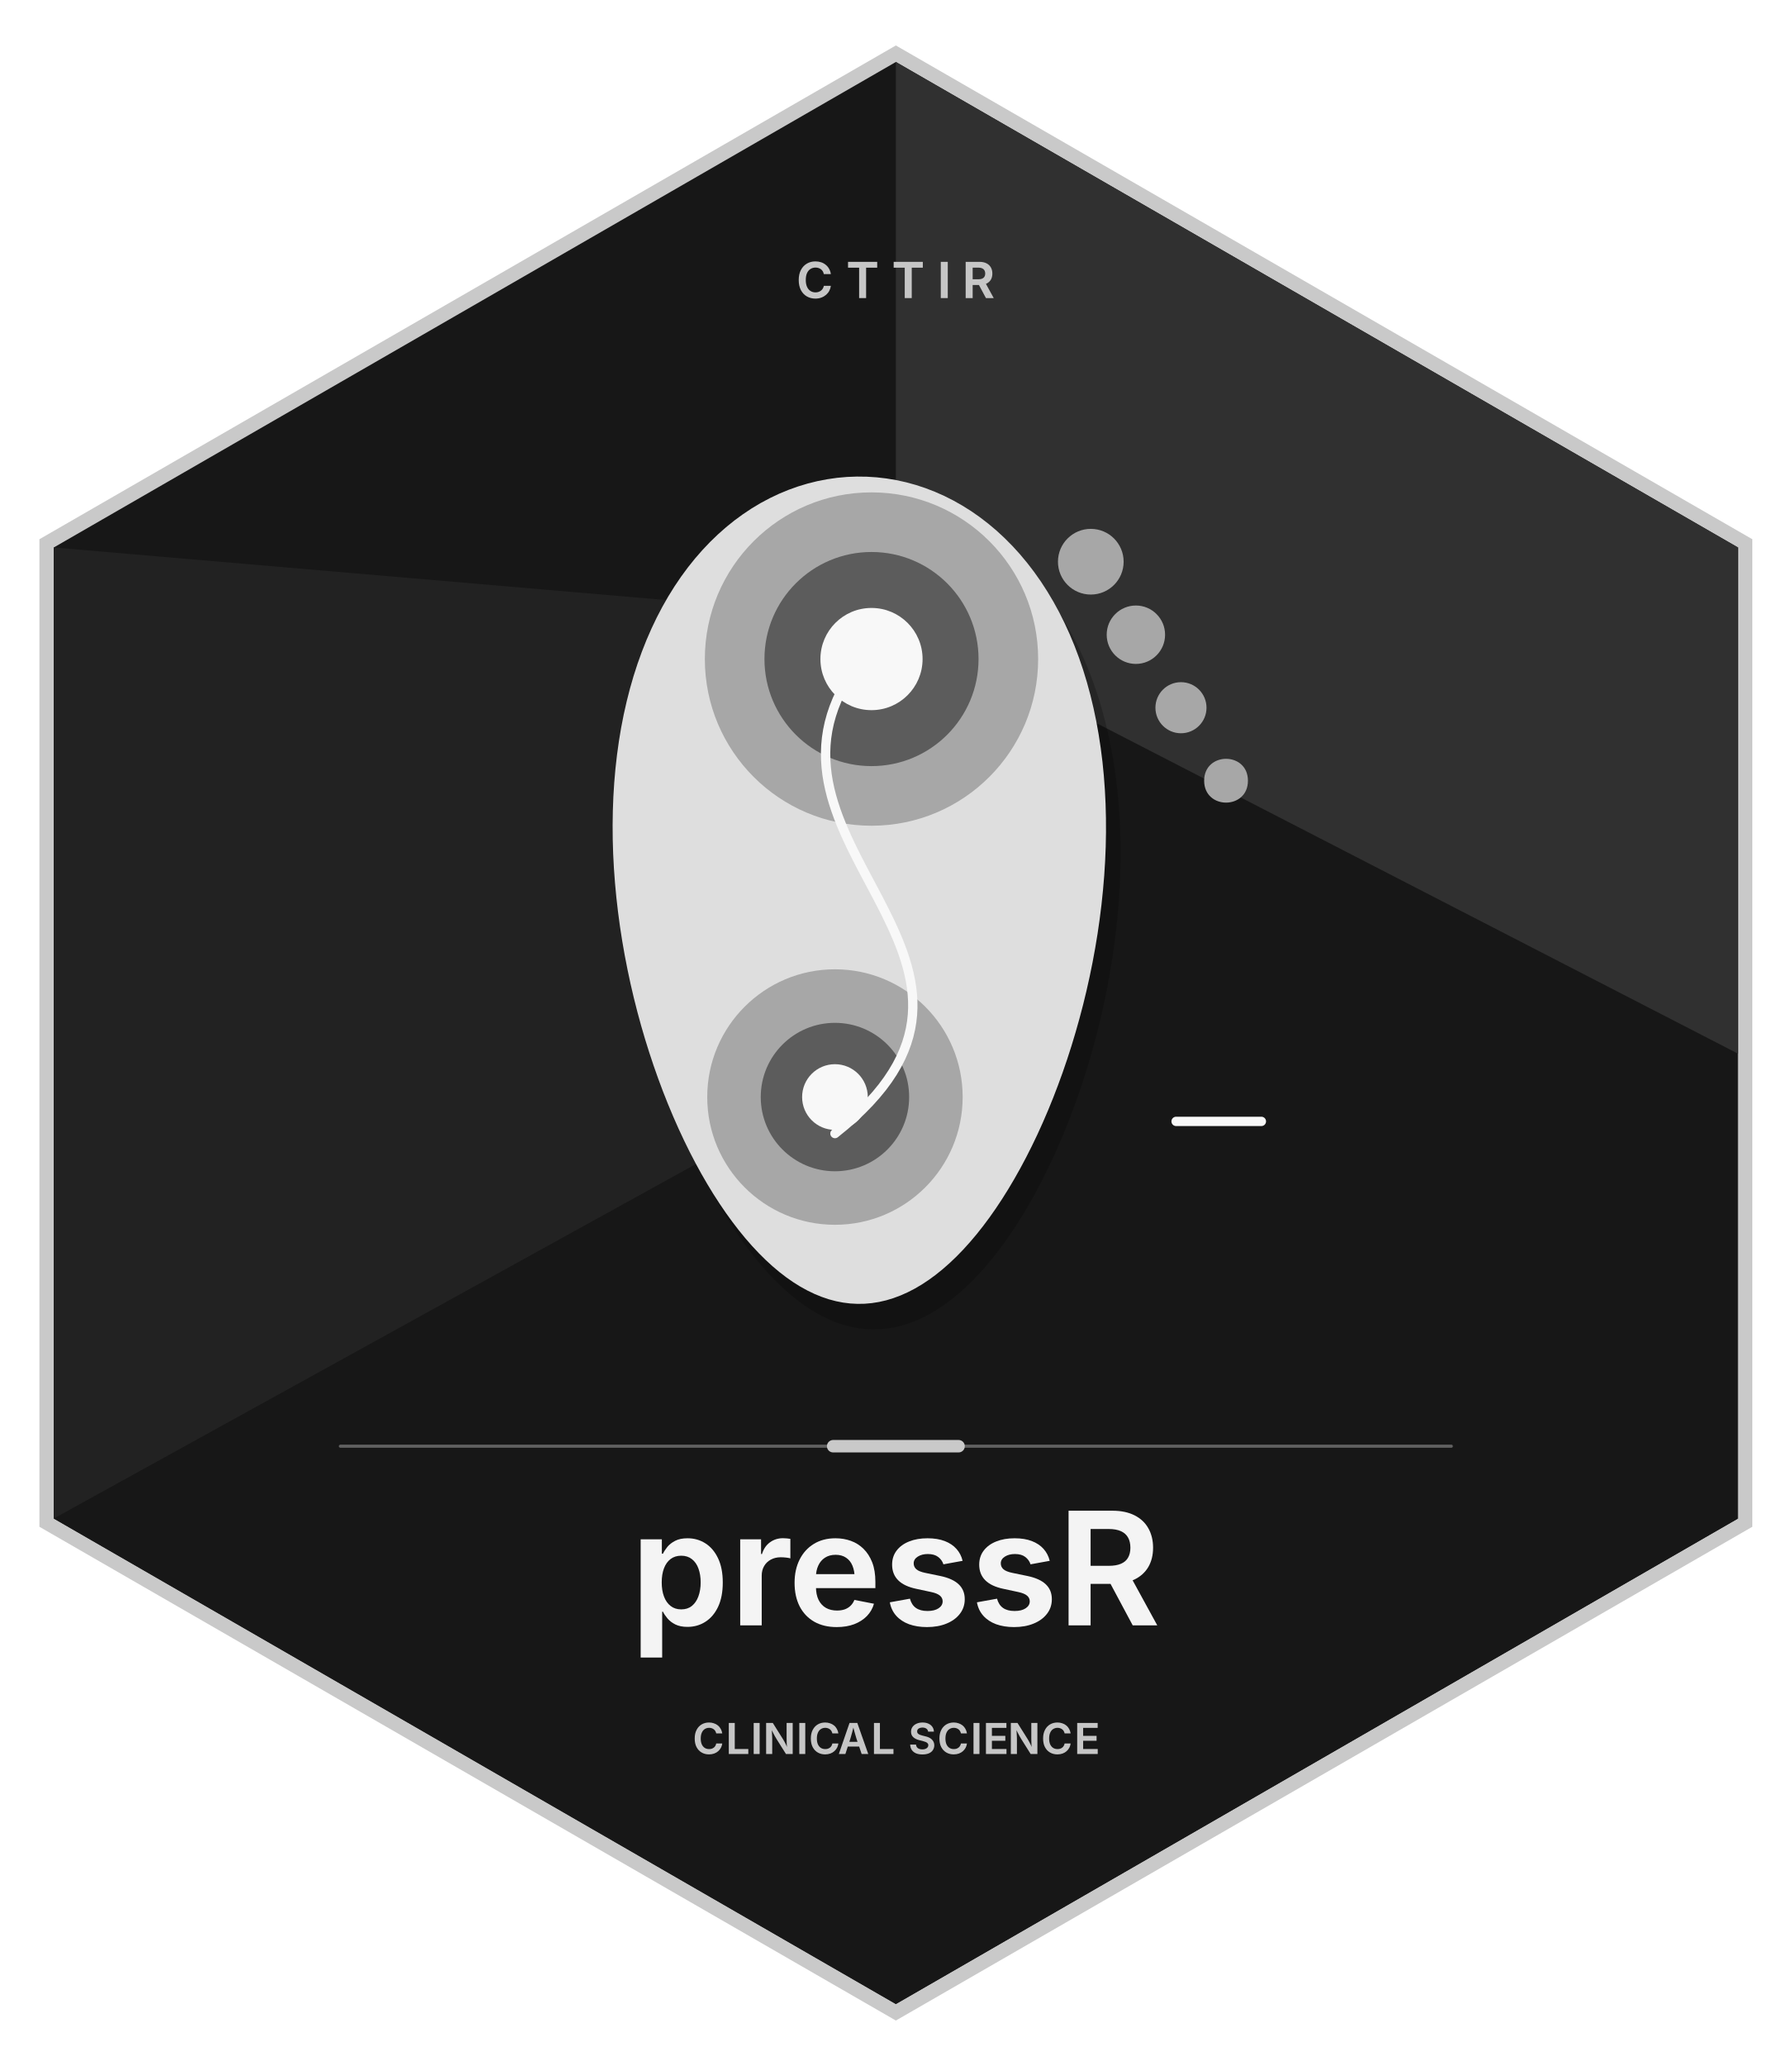
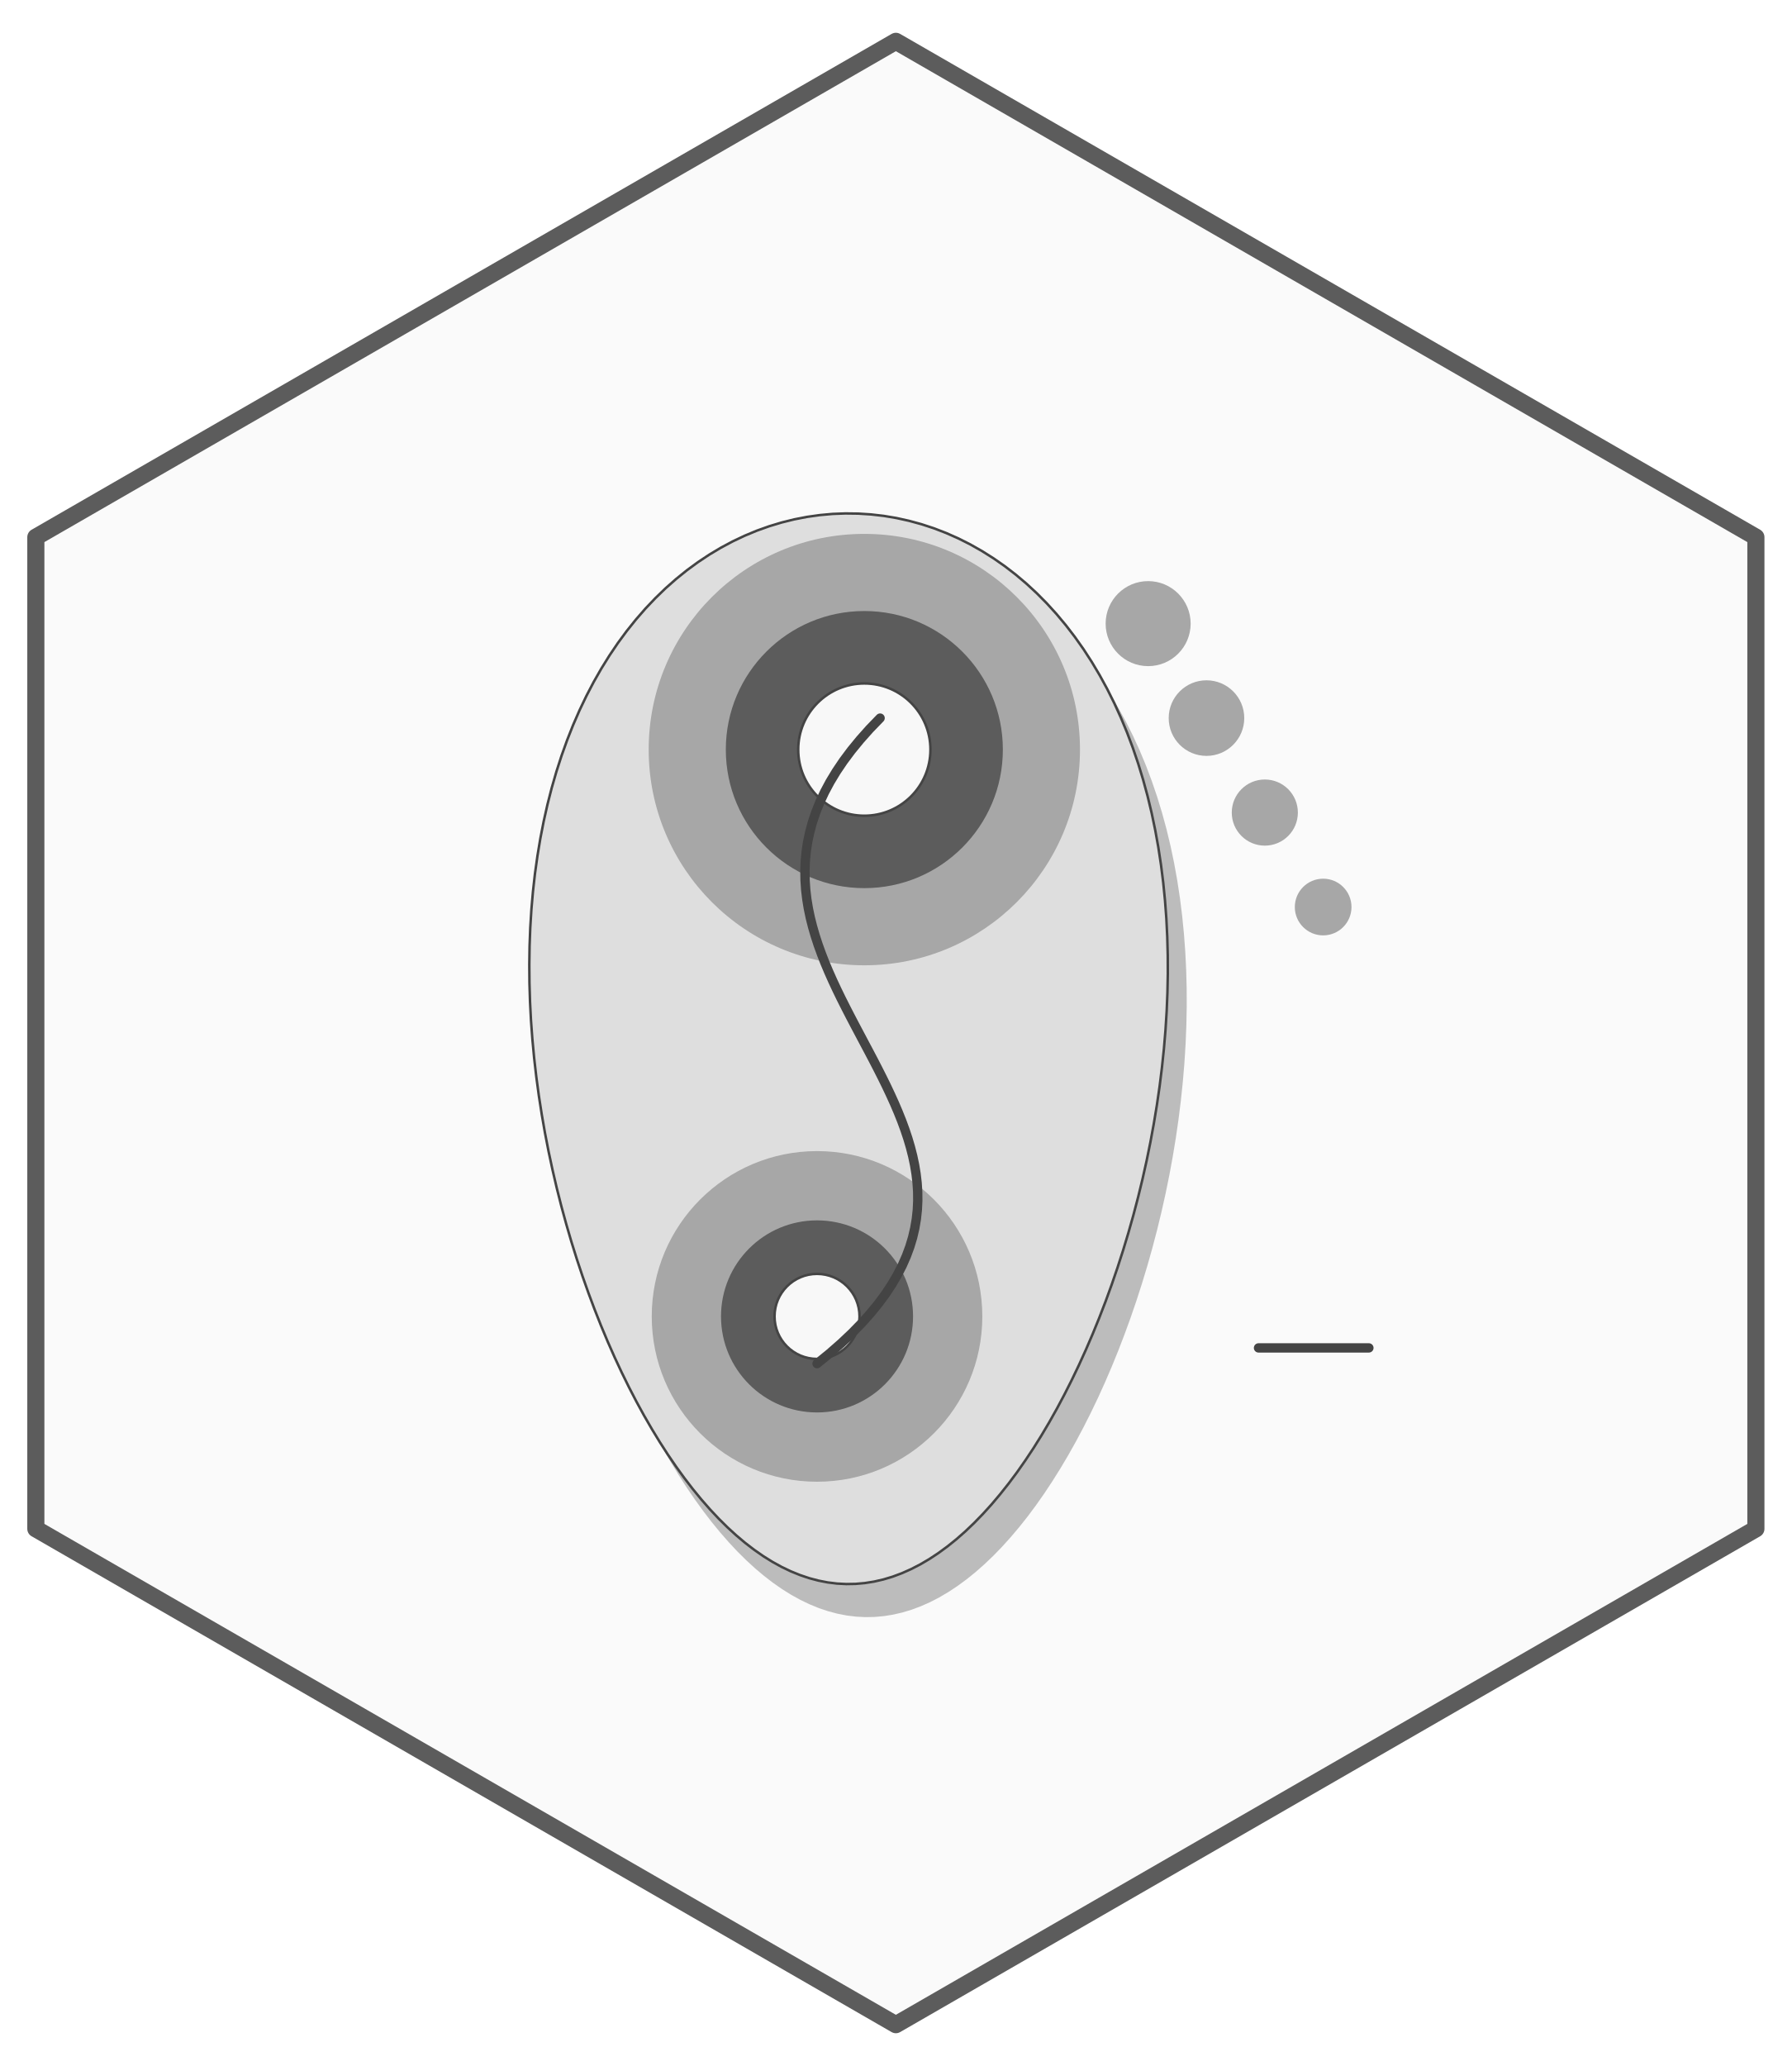
- <svg xmlns="http://www.w3.org/2000/svg" xmlns:xlink="http://www.w3.org/1999/xlink" width="432" height="498" viewBox="0 0 432 498">
-   <defs>
-     <g>
-       <g id="glyph-0-0">
-         <path d="M 4.594 0.125 C 3.832 0.125 3.145 -0.051 2.531 -0.406 C 1.926 -0.758 1.445 -1.27 1.094 -1.938 C 0.75 -2.613 0.578 -3.422 0.578 -4.359 C 0.578 -5.305 0.754 -6.113 1.109 -6.781 C 1.461 -7.445 1.941 -7.957 2.547 -8.312 C 3.148 -8.664 3.832 -8.844 4.594 -8.844 C 5.082 -8.844 5.535 -8.773 5.953 -8.641 C 6.379 -8.504 6.754 -8.301 7.078 -8.031 C 7.41 -7.77 7.68 -7.453 7.891 -7.078 C 8.109 -6.703 8.254 -6.27 8.328 -5.781 L 6.625 -5.781 C 6.582 -6.031 6.504 -6.25 6.391 -6.438 C 6.273 -6.633 6.129 -6.801 5.953 -6.938 C 5.773 -7.07 5.57 -7.176 5.344 -7.25 C 5.125 -7.32 4.891 -7.359 4.641 -7.359 C 4.172 -7.359 3.754 -7.238 3.391 -7 C 3.035 -6.77 2.758 -6.43 2.562 -5.984 C 2.375 -5.547 2.281 -5.004 2.281 -4.359 C 2.281 -3.711 2.379 -3.164 2.578 -2.719 C 2.773 -2.281 3.051 -1.945 3.406 -1.719 C 3.758 -1.488 4.164 -1.375 4.625 -1.375 C 4.883 -1.375 5.125 -1.41 5.344 -1.484 C 5.562 -1.555 5.758 -1.66 5.938 -1.797 C 6.113 -1.93 6.258 -2.094 6.375 -2.281 C 6.5 -2.477 6.586 -2.703 6.641 -2.953 L 8.328 -2.953 C 8.273 -2.535 8.148 -2.141 7.953 -1.766 C 7.766 -1.398 7.508 -1.078 7.188 -0.797 C 6.863 -0.516 6.484 -0.289 6.047 -0.125 C 5.617 0.039 5.133 0.125 4.594 0.125 Z M 4.594 0.125 " />
-       </g>
-       <g id="glyph-0-1">
- </g>
-       <g id="glyph-0-2">
-         <path d="M 0.469 -7.328 L 0.469 -8.734 L 7.5 -8.734 L 7.5 -7.328 L 4.828 -7.328 L 4.828 0 L 3.141 0 L 3.141 -7.328 Z M 0.469 -7.328 " />
-       </g>
-       <g id="glyph-0-3">
-         <path d="M 2.516 -8.734 L 2.516 0 L 0.828 0 L 0.828 -8.734 Z M 2.516 -8.734 " />
-       </g>
-       <g id="glyph-0-4">
-         <path d="M 0.828 0 L 0.828 -8.734 L 4.172 -8.734 C 4.836 -8.734 5.398 -8.613 5.859 -8.375 C 6.316 -8.145 6.664 -7.816 6.906 -7.391 C 7.145 -6.973 7.266 -6.477 7.266 -5.906 C 7.266 -5.344 7.145 -4.852 6.906 -4.438 C 6.664 -4.031 6.312 -3.711 5.844 -3.484 C 5.375 -3.266 4.805 -3.156 4.141 -3.156 L 1.812 -3.156 L 1.812 -4.531 L 3.891 -4.531 C 4.266 -4.531 4.57 -4.582 4.812 -4.688 C 5.062 -4.801 5.242 -4.957 5.359 -5.156 C 5.484 -5.363 5.547 -5.613 5.547 -5.906 C 5.547 -6.219 5.484 -6.477 5.359 -6.688 C 5.242 -6.895 5.062 -7.055 4.812 -7.172 C 4.57 -7.285 4.266 -7.344 3.891 -7.344 L 2.516 -7.344 L 2.516 0 Z M 5.719 0 L 3.594 -3.969 L 5.422 -3.969 L 7.594 0 Z M 5.719 0 " />
-       </g>
-       <g id="glyph-1-0">
-         <path d="M 2.469 7.75 L 2.469 -20.75 L 7.578 -20.75 L 7.578 -17.281 L 7.844 -17.281 C 8.094 -17.812 8.453 -18.363 8.922 -18.938 C 9.391 -19.508 10.016 -19.992 10.797 -20.391 C 11.578 -20.797 12.57 -21 13.781 -21 C 15.352 -21 16.773 -20.598 18.047 -19.797 C 19.328 -18.992 20.348 -17.801 21.109 -16.219 C 21.879 -14.633 22.266 -12.672 22.266 -10.328 C 22.266 -8.047 21.895 -6.109 21.156 -4.516 C 20.414 -2.93 19.398 -1.723 18.109 -0.891 C 16.828 -0.055 15.375 0.359 13.75 0.359 C 12.602 0.359 11.633 0.164 10.844 -0.219 C 10.062 -0.613 9.43 -1.094 8.953 -1.656 C 8.473 -2.219 8.102 -2.766 7.844 -3.297 L 7.656 -3.297 L 7.656 7.75 Z M 12.25 -3.859 C 13.27 -3.859 14.125 -4.133 14.812 -4.688 C 15.508 -5.25 16.035 -6.02 16.391 -7 C 16.754 -7.988 16.938 -9.109 16.938 -10.359 C 16.938 -11.609 16.758 -12.719 16.406 -13.688 C 16.062 -14.656 15.535 -15.414 14.828 -15.969 C 14.129 -16.52 13.27 -16.797 12.25 -16.797 C 11.25 -16.797 10.395 -16.531 9.688 -16 C 8.988 -15.469 8.457 -14.723 8.094 -13.766 C 7.727 -12.805 7.547 -11.672 7.547 -10.359 C 7.547 -9.055 7.727 -7.922 8.094 -6.953 C 8.457 -5.984 8.992 -5.223 9.703 -4.672 C 10.41 -4.129 11.258 -3.859 12.25 -3.859 Z M 12.25 -3.859 " />
-       </g>
-       <g id="glyph-1-1">
-         <path d="M 2.469 0 L 2.469 -20.75 L 7.5 -20.75 L 7.5 -17.203 L 7.719 -17.203 C 8.102 -18.441 8.75 -19.383 9.656 -20.031 C 10.562 -20.688 11.602 -21.016 12.781 -21.016 C 13.07 -21.016 13.379 -21 13.703 -20.969 C 14.023 -20.945 14.312 -20.91 14.562 -20.859 L 14.562 -16.156 C 14.344 -16.227 14.004 -16.289 13.547 -16.344 C 13.086 -16.395 12.648 -16.422 12.234 -16.422 C 11.348 -16.422 10.555 -16.234 9.859 -15.859 C 9.172 -15.492 8.629 -14.973 8.234 -14.297 C 7.848 -13.629 7.656 -12.863 7.656 -12 L 7.656 0 Z M 2.469 0 " />
-       </g>
-       <g id="glyph-1-2">
-         <path d="M 11.75 0.406 C 9.645 0.406 7.832 -0.023 6.312 -0.891 C 4.789 -1.766 3.617 -3 2.797 -4.594 C 1.984 -6.195 1.578 -8.086 1.578 -10.266 C 1.578 -12.391 1.984 -14.258 2.797 -15.875 C 3.609 -17.488 4.75 -18.742 6.219 -19.641 C 7.695 -20.547 9.438 -21 11.438 -21 C 12.758 -21 14 -20.789 15.156 -20.375 C 16.312 -19.957 17.328 -19.316 18.203 -18.453 C 19.086 -17.586 19.785 -16.5 20.297 -15.188 C 20.805 -13.875 21.062 -12.312 21.062 -10.5 L 21.062 -8.984 L 3.859 -8.984 L 3.859 -12.359 L 18.5 -12.359 L 16.062 -11.406 C 16.062 -12.531 15.891 -13.516 15.547 -14.359 C 15.203 -15.203 14.688 -15.852 14 -16.312 C 13.32 -16.781 12.477 -17.016 11.469 -17.016 C 10.469 -17.016 9.609 -16.781 8.891 -16.312 C 8.18 -15.844 7.645 -15.203 7.281 -14.391 C 6.914 -13.586 6.734 -12.691 6.734 -11.703 L 6.734 -9.328 C 6.734 -8.078 6.941 -7.02 7.359 -6.156 C 7.785 -5.301 8.379 -4.656 9.141 -4.219 C 9.91 -3.789 10.801 -3.578 11.812 -3.578 C 12.488 -3.578 13.102 -3.672 13.656 -3.859 C 14.207 -4.055 14.68 -4.348 15.078 -4.734 C 15.473 -5.117 15.781 -5.586 16 -6.141 L 20.719 -5.219 C 20.406 -4.094 19.836 -3.102 19.016 -2.25 C 18.191 -1.406 17.164 -0.75 15.938 -0.281 C 14.719 0.176 13.32 0.406 11.75 0.406 Z M 11.75 0.406 " />
-       </g>
-       <g id="glyph-1-3">
-         <path d="M 10.5 0.406 C 8.883 0.406 7.441 0.176 6.172 -0.281 C 4.91 -0.75 3.879 -1.43 3.078 -2.328 C 2.285 -3.223 1.773 -4.301 1.547 -5.562 L 6.391 -6.438 C 6.66 -5.438 7.145 -4.691 7.844 -4.203 C 8.551 -3.711 9.477 -3.469 10.625 -3.469 C 11.758 -3.469 12.648 -3.688 13.297 -4.125 C 13.953 -4.562 14.281 -5.117 14.281 -5.797 C 14.281 -6.359 14.055 -6.82 13.609 -7.188 C 13.172 -7.551 12.488 -7.832 11.562 -8.031 L 8 -8.797 C 6.02 -9.203 4.539 -9.895 3.562 -10.875 C 2.582 -11.852 2.094 -13.109 2.094 -14.641 C 2.094 -15.941 2.453 -17.066 3.172 -18.016 C 3.891 -18.973 4.891 -19.707 6.172 -20.219 C 7.453 -20.738 8.938 -21 10.625 -21 C 12.238 -21 13.625 -20.773 14.781 -20.328 C 15.945 -19.879 16.891 -19.25 17.609 -18.438 C 18.336 -17.625 18.832 -16.664 19.094 -15.562 L 14.469 -14.719 C 14.25 -15.414 13.832 -16.004 13.219 -16.484 C 12.602 -16.961 11.766 -17.203 10.703 -17.203 C 9.742 -17.203 8.938 -16.992 8.281 -16.578 C 7.625 -16.16 7.297 -15.617 7.297 -14.953 C 7.297 -14.391 7.508 -13.914 7.938 -13.531 C 8.363 -13.156 9.082 -12.863 10.094 -12.656 L 13.734 -11.906 C 15.723 -11.488 17.195 -10.816 18.156 -9.891 C 19.125 -8.973 19.609 -7.781 19.609 -6.312 C 19.609 -4.977 19.219 -3.805 18.438 -2.797 C 17.664 -1.785 16.594 -1 15.219 -0.438 C 13.852 0.125 12.281 0.406 10.5 0.406 Z M 10.5 0.406 " />
-       </g>
-       <g id="glyph-1-4">
-         <path d="M 2.641 0 L 2.641 -27.641 L 13.219 -27.641 C 15.312 -27.641 17.086 -27.27 18.547 -26.531 C 20.016 -25.789 21.125 -24.75 21.875 -23.406 C 22.633 -22.07 23.016 -20.508 23.016 -18.719 C 23.016 -16.926 22.629 -15.375 21.859 -14.062 C 21.086 -12.758 19.969 -11.754 18.5 -11.047 C 17.031 -10.348 15.227 -10 13.094 -10 L 5.75 -10 L 5.75 -14.359 L 12.328 -14.359 C 13.523 -14.359 14.508 -14.523 15.281 -14.859 C 16.051 -15.191 16.617 -15.68 16.984 -16.328 C 17.359 -16.984 17.547 -17.781 17.547 -18.719 C 17.547 -19.688 17.359 -20.504 16.984 -21.172 C 16.617 -21.836 16.051 -22.348 15.281 -22.703 C 14.508 -23.055 13.516 -23.234 12.297 -23.234 L 7.953 -23.234 L 7.953 0 Z M 18.109 0 L 11.391 -12.562 L 17.156 -12.562 L 24.031 0 Z M 18.109 0 " />
-       </g>
-       <g id="glyph-2-0">
-         <path d="M 3.953 0.094 C 3.285 0.094 2.691 -0.055 2.172 -0.359 C 1.648 -0.66 1.238 -1.098 0.938 -1.672 C 0.645 -2.242 0.5 -2.93 0.5 -3.734 C 0.5 -4.547 0.648 -5.238 0.953 -5.812 C 1.254 -6.395 1.664 -6.836 2.188 -7.141 C 2.707 -7.441 3.297 -7.594 3.953 -7.594 C 4.367 -7.594 4.754 -7.531 5.109 -7.406 C 5.473 -7.289 5.797 -7.117 6.078 -6.891 C 6.359 -6.672 6.586 -6.395 6.766 -6.062 C 6.953 -5.738 7.078 -5.375 7.141 -4.969 L 5.688 -4.969 C 5.645 -5.176 5.57 -5.363 5.469 -5.531 C 5.375 -5.695 5.25 -5.836 5.094 -5.953 C 4.945 -6.066 4.773 -6.156 4.578 -6.219 C 4.391 -6.281 4.191 -6.312 3.984 -6.312 C 3.578 -6.312 3.219 -6.207 2.906 -6 C 2.602 -5.801 2.367 -5.508 2.203 -5.125 C 2.035 -4.75 1.953 -4.285 1.953 -3.734 C 1.953 -3.18 2.035 -2.711 2.203 -2.328 C 2.379 -1.953 2.617 -1.664 2.922 -1.469 C 3.223 -1.281 3.57 -1.188 3.969 -1.188 C 4.188 -1.188 4.391 -1.211 4.578 -1.266 C 4.766 -1.328 4.938 -1.414 5.094 -1.531 C 5.25 -1.645 5.375 -1.785 5.469 -1.953 C 5.57 -2.117 5.645 -2.312 5.688 -2.531 L 7.141 -2.531 C 7.098 -2.176 6.992 -1.836 6.828 -1.516 C 6.66 -1.203 6.438 -0.922 6.156 -0.672 C 5.883 -0.43 5.562 -0.242 5.188 -0.109 C 4.82 0.023 4.41 0.094 3.953 0.094 Z M 3.953 0.094 " />
-       </g>
-       <g id="glyph-2-1">
-         <path d="M 0.719 0 L 0.719 -7.484 L 2.156 -7.484 L 2.156 -1.203 L 5.422 -1.203 L 5.422 0 Z M 0.719 0 " />
-       </g>
-       <g id="glyph-2-2">
-         <path d="M 2.156 -7.484 L 2.156 0 L 0.719 0 L 0.719 -7.484 Z M 2.156 -7.484 " />
-       </g>
-       <g id="glyph-2-3">
-         <path d="M 0.719 0 L 0.719 -7.484 L 2.328 -7.484 L 4.812 -3.531 C 4.926 -3.352 5.039 -3.148 5.156 -2.922 C 5.281 -2.703 5.406 -2.457 5.531 -2.188 C 5.664 -1.914 5.797 -1.609 5.922 -1.266 L 5.781 -1.266 C 5.75 -1.547 5.723 -1.836 5.703 -2.141 C 5.691 -2.453 5.68 -2.742 5.672 -3.016 C 5.66 -3.297 5.656 -3.535 5.656 -3.734 L 5.656 -7.484 L 7.125 -7.484 L 7.125 0 L 5.5 0 L 3.25 -3.578 C 3.102 -3.828 2.961 -4.066 2.828 -4.297 C 2.691 -4.535 2.551 -4.801 2.406 -5.094 C 2.258 -5.395 2.082 -5.75 1.875 -6.156 L 2.062 -6.156 C 2.082 -5.789 2.102 -5.441 2.125 -5.109 C 2.145 -4.785 2.16 -4.488 2.172 -4.219 C 2.18 -3.957 2.188 -3.742 2.188 -3.578 L 2.188 0 Z M 0.719 0 " />
-       </g>
-       <g id="glyph-2-4">
-         <path d="M 0.25 0 L 2.828 -7.484 L 4.703 -7.484 L 7.344 0 L 5.75 0 L 4.484 -3.75 C 4.348 -4.188 4.207 -4.672 4.062 -5.203 C 3.914 -5.734 3.758 -6.32 3.594 -6.969 L 3.906 -6.969 C 3.738 -6.32 3.586 -5.727 3.453 -5.188 C 3.316 -4.656 3.18 -4.176 3.047 -3.75 L 1.828 0 Z M 1.812 -1.797 L 1.812 -2.938 L 5.781 -2.938 L 5.781 -1.797 Z M 1.812 -1.797 " />
-       </g>
-       <g id="glyph-2-5">
- </g>
-       <g id="glyph-2-6">
-         <path d="M 3.406 0.109 C 2.812 0.109 2.297 0.02 1.859 -0.156 C 1.43 -0.344 1.094 -0.613 0.844 -0.969 C 0.602 -1.32 0.473 -1.754 0.453 -2.266 L 1.859 -2.266 C 1.879 -2.004 1.957 -1.785 2.094 -1.609 C 2.227 -1.441 2.406 -1.316 2.625 -1.234 C 2.852 -1.148 3.109 -1.109 3.391 -1.109 C 3.672 -1.109 3.914 -1.148 4.125 -1.234 C 4.344 -1.316 4.516 -1.438 4.641 -1.594 C 4.766 -1.75 4.828 -1.926 4.828 -2.125 C 4.828 -2.312 4.77 -2.461 4.656 -2.578 C 4.551 -2.703 4.398 -2.805 4.203 -2.891 C 4.004 -2.973 3.77 -3.051 3.5 -3.125 L 2.672 -3.328 C 2.035 -3.484 1.539 -3.727 1.188 -4.062 C 0.832 -4.395 0.656 -4.828 0.656 -5.359 C 0.656 -5.805 0.773 -6.195 1.016 -6.531 C 1.254 -6.863 1.582 -7.125 2 -7.312 C 2.426 -7.5 2.906 -7.594 3.438 -7.594 C 3.977 -7.594 4.453 -7.5 4.859 -7.312 C 5.266 -7.125 5.582 -6.863 5.812 -6.531 C 6.039 -6.195 6.16 -5.816 6.172 -5.391 L 4.781 -5.391 C 4.738 -5.703 4.598 -5.941 4.359 -6.109 C 4.117 -6.285 3.801 -6.375 3.406 -6.375 C 3.145 -6.375 2.914 -6.332 2.719 -6.25 C 2.52 -6.176 2.367 -6.066 2.266 -5.922 C 2.172 -5.785 2.125 -5.629 2.125 -5.453 C 2.125 -5.254 2.18 -5.086 2.297 -4.953 C 2.422 -4.828 2.578 -4.723 2.766 -4.641 C 2.953 -4.566 3.148 -4.504 3.359 -4.453 L 4.047 -4.281 C 4.336 -4.219 4.617 -4.129 4.891 -4.016 C 5.16 -3.898 5.395 -3.754 5.594 -3.578 C 5.801 -3.398 5.961 -3.191 6.078 -2.953 C 6.203 -2.711 6.266 -2.43 6.266 -2.109 C 6.266 -1.672 6.148 -1.281 5.922 -0.938 C 5.703 -0.602 5.379 -0.344 4.953 -0.156 C 4.523 0.02 4.008 0.109 3.406 0.109 Z M 3.406 0.109 " />
-       </g>
-       <g id="glyph-2-7">
-         <path d="M 0.719 0 L 0.719 -7.484 L 5.656 -7.484 L 5.656 -6.297 L 2.156 -6.297 L 2.156 -4.375 L 5.391 -4.375 L 5.391 -3.188 L 2.156 -3.188 L 2.156 -1.203 L 5.672 -1.203 L 5.672 0 Z M 0.719 0 " />
-       </g>
-     </g>
-   </defs>
-   <path fill-rule="nonzero" fill="rgb(100%, 100%, 100%)" fill-opacity="1" d="M 216 4.98 L 427.68 126.988 L 427.68 371.012 L 216 493.02 L 4.32 371.012 L 4.32 126.988 Z M 216 4.98 " />
-   <path fill-rule="nonzero" fill="rgb(78.824%, 78.824%, 78.824%)" fill-opacity="1" d="M 216 10.957 L 422.496 129.977 L 422.496 368.023 L 216 487.043 L 9.504 368.023 L 9.504 129.977 Z M 216 10.957 " />
-   <path fill-rule="nonzero" fill="rgb(9.02%, 9.02%, 9.02%)" fill-opacity="1" d="M 216 14.941 L 419.039 131.969 L 419.039 366.031 L 216 483.059 L 12.961 366.031 L 12.961 131.969 Z M 216 14.941 " />
-   <path fill-rule="nonzero" fill="rgb(18.824%, 18.824%, 18.824%)" fill-opacity="1" d="M 216 14.941 L 419.039 131.969 L 419.039 253.98 L 216 149.398 Z M 216 14.941 " />
-   <path fill-rule="nonzero" fill="rgb(13.333%, 13.333%, 13.333%)" fill-opacity="1" d="M 12.961 366.031 L 216 253.98 L 216 149.398 L 12.961 131.969 Z M 12.961 366.031 " />
-   <path fill-rule="nonzero" fill="rgb(9.02%, 9.02%, 9.02%)" fill-opacity="1" d="M 12.961 366.031 L 216 308.762 L 419.039 366.031 L 216 483.059 Z M 12.961 366.031 " />
-   <g fill="rgb(77.647%, 77.647%, 77.647%)" fill-opacity="1">
-     <use xlink:href="#glyph-0-0" x="192" y="71.852" />
-     <use xlink:href="#glyph-0-1" x="201" y="71.852" />
-     <use xlink:href="#glyph-0-2" x="204" y="71.852" />
-     <use xlink:href="#glyph-0-1" x="212" y="71.852" />
-     <use xlink:href="#glyph-0-2" x="215" y="71.852" />
-     <use xlink:href="#glyph-0-1" x="223" y="71.852" />
-     <use xlink:href="#glyph-0-3" x="226" y="71.852" />
-     <use xlink:href="#glyph-0-1" x="229" y="71.852" />
-     <use xlink:href="#glyph-0-4" x="232" y="71.852" />
-   </g>
-   <path fill="none" stroke-width="0.75" stroke-linecap="round" stroke-linejoin="round" stroke="rgb(78.824%, 78.824%, 78.824%)" stroke-opacity="0.42" stroke-miterlimit="10" d="M 82.078 348.602 L 349.922 348.602 " />
-   <path fill="none" stroke-width="3" stroke-linecap="round" stroke-linejoin="round" stroke="rgb(78.824%, 78.824%, 78.824%)" stroke-opacity="1" stroke-miterlimit="10" d="M 200.879 348.602 L 231.121 348.602 " />
-   <g fill="rgb(95.686%, 95.686%, 95.686%)" fill-opacity="1">
-     <use xlink:href="#glyph-1-0" x="152" y="391.793" />
-     <use xlink:href="#glyph-1-1" x="176" y="391.793" />
-     <use xlink:href="#glyph-1-2" x="190" y="391.793" />
-     <use xlink:href="#glyph-1-3" x="213" y="391.793" />
-     <use xlink:href="#glyph-1-3" x="234" y="391.793" />
-     <use xlink:href="#glyph-1-4" x="255" y="391.793" />
-   </g>
-   <g fill="rgb(77.647%, 77.647%, 77.647%)" fill-opacity="1">
-     <use xlink:href="#glyph-2-0" x="167" y="422.794" />
-     <use xlink:href="#glyph-2-1" x="175" y="422.794" />
-     <use xlink:href="#glyph-2-2" x="181" y="422.794" />
-     <use xlink:href="#glyph-2-3" x="184" y="422.794" />
-     <use xlink:href="#glyph-2-2" x="192" y="422.794" />
-     <use xlink:href="#glyph-2-0" x="195" y="422.794" />
-     <use xlink:href="#glyph-2-4" x="202" y="422.794" />
-     <use xlink:href="#glyph-2-1" x="210" y="422.794" />
-     <use xlink:href="#glyph-2-5" x="216" y="422.794" />
-     <use xlink:href="#glyph-2-6" x="219" y="422.794" />
-     <use xlink:href="#glyph-2-0" x="226" y="422.794" />
-     <use xlink:href="#glyph-2-2" x="234" y="422.794" />
-     <use xlink:href="#glyph-2-7" x="237" y="422.794" />
-     <use xlink:href="#glyph-2-3" x="243" y="422.794" />
-     <use xlink:href="#glyph-2-0" x="251" y="422.794" />
-     <use xlink:href="#glyph-2-7" x="259" y="422.794" />
-   </g>
-   <path fill-rule="nonzero" fill="rgb(1.961%, 1.961%, 1.961%)" fill-opacity="0.251" d="M 269.465 220.742 L 269.758 217.242 L 269.977 213.746 L 270.121 210.262 L 270.188 206.789 L 270.18 203.332 L 270.086 199.895 L 269.918 196.488 L 269.668 193.109 L 269.332 189.762 L 268.918 186.457 L 268.418 183.191 L 267.836 179.973 L 267.172 176.805 L 266.422 173.688 L 265.59 170.633 L 264.676 167.637 L 263.68 164.711 L 262.602 161.848 L 261.445 159.062 L 260.207 156.352 L 258.891 153.719 L 257.496 151.168 L 256.031 148.703 L 254.488 146.328 L 252.879 144.047 L 251.195 141.855 L 249.449 139.766 L 247.637 137.773 L 245.766 135.883 L 243.832 134.098 L 241.844 132.418 L 239.805 130.852 L 237.715 129.391 L 235.578 128.043 L 233.402 126.812 L 231.184 125.695 L 228.93 124.695 L 226.648 123.816 L 224.336 123.055 L 222 122.41 L 219.648 121.891 L 217.277 121.492 L 214.895 121.219 L 212.508 121.062 L 210.113 121.031 L 207.723 121.125 L 205.336 121.34 L 202.961 121.676 L 200.598 122.137 L 198.254 122.719 L 195.93 123.418 L 193.633 124.242 L 191.363 125.18 L 189.129 126.238 L 186.93 127.414 L 184.773 128.703 L 182.66 130.105 L 180.594 131.621 L 178.578 133.246 L 176.617 134.977 L 174.715 136.816 L 172.871 138.758 L 171.094 140.797 L 169.379 142.941 L 167.73 145.176 L 166.156 147.504 L 164.652 149.926 L 163.223 152.434 L 161.867 155.023 L 160.59 157.695 L 159.391 160.445 L 158.273 163.27 L 157.234 166.164 L 156.281 169.129 L 155.406 172.152 L 154.617 175.238 L 153.91 178.383 L 153.285 181.574 L 152.746 184.816 L 152.289 188.105 L 151.914 191.43 L 151.621 194.793 L 151.41 198.188 L 151.281 201.609 L 151.23 205.055 L 151.262 208.523 L 151.367 212.004 L 151.547 215.492 L 151.805 218.992 L 152.133 222.492 L 152.535 225.988 L 153.008 229.48 L 153.547 232.961 L 154.152 236.426 L 154.82 239.871 L 155.555 243.293 L 156.348 246.691 L 157.195 250.051 L 158.105 253.379 L 159.066 256.664 L 160.078 259.906 L 161.141 263.102 L 162.25 266.242 L 163.406 269.328 L 164.605 272.355 L 165.848 275.316 L 167.129 278.211 L 168.445 281.035 L 169.801 283.785 L 171.188 286.457 L 172.602 289.051 L 174.051 291.559 L 175.527 293.977 L 177.027 296.309 L 178.555 298.543 L 180.102 300.684 L 181.672 302.727 L 183.262 304.668 L 184.867 306.504 L 186.492 308.238 L 188.129 309.863 L 189.781 311.375 L 191.449 312.781 L 193.125 314.07 L 194.812 315.242 L 196.508 316.301 L 198.211 317.242 L 199.922 318.062 L 201.641 318.766 L 203.363 319.348 L 205.086 319.805 L 206.816 320.145 L 208.547 320.359 L 210.277 320.449 L 212.012 320.418 L 213.742 320.266 L 215.473 319.988 L 217.199 319.59 L 218.926 319.07 L 220.645 318.43 L 222.359 317.668 L 224.066 316.785 L 225.766 315.789 L 227.457 314.672 L 229.141 313.438 L 230.812 312.094 L 232.469 310.633 L 234.117 309.062 L 235.746 307.387 L 237.363 305.598 L 238.961 303.711 L 240.539 301.719 L 242.102 299.625 L 243.637 297.438 L 245.152 295.152 L 246.641 292.777 L 248.102 290.312 L 249.535 287.766 L 250.938 285.133 L 252.305 282.422 L 253.641 279.633 L 254.941 276.773 L 256.203 273.844 L 257.422 270.852 L 258.602 267.793 L 259.734 264.68 L 260.82 261.512 L 261.859 258.293 L 262.848 255.027 L 263.781 251.719 L 264.66 248.375 L 265.48 244.996 L 266.246 241.586 L 266.945 238.152 L 267.582 234.695 L 268.156 231.223 L 268.66 227.734 L 269.098 224.242 Z M 269.465 220.742 " />
-   <path fill-rule="nonzero" fill="rgb(87.059%, 87.059%, 87.059%)" fill-opacity="1" d="M 265.938 214.582 L 266.234 211.082 L 266.453 207.59 L 266.598 204.102 L 266.664 200.629 L 266.652 197.172 L 266.562 193.738 L 266.391 190.328 L 266.141 186.949 L 265.809 183.605 L 265.391 180.297 L 264.895 177.031 L 264.312 173.812 L 263.645 170.645 L 262.898 167.531 L 262.066 164.473 L 261.152 161.48 L 260.156 158.551 L 259.078 155.691 L 257.918 152.902 L 256.68 150.191 L 255.367 147.559 L 253.973 145.012 L 252.504 142.547 L 250.965 140.172 L 249.352 137.887 L 247.672 135.699 L 245.926 133.605 L 244.113 131.613 L 242.238 129.723 L 240.309 127.938 L 238.32 126.262 L 236.281 124.691 L 234.191 123.23 L 232.055 121.887 L 229.875 120.652 L 227.66 119.535 L 225.406 118.539 L 223.121 117.656 L 220.812 116.895 L 218.477 116.254 L 216.121 115.734 L 213.75 115.336 L 211.371 115.059 L 208.98 114.906 L 206.59 114.875 L 204.199 114.965 L 201.812 115.18 L 199.438 115.52 L 197.074 115.977 L 194.727 116.559 L 192.402 117.262 L 190.105 118.082 L 187.836 119.023 L 185.602 120.082 L 183.402 121.254 L 181.246 122.543 L 179.133 123.949 L 177.066 125.461 L 175.055 127.086 L 173.094 128.82 L 171.191 130.656 L 169.348 132.598 L 167.566 134.641 L 165.852 136.781 L 164.207 139.016 L 162.629 141.348 L 161.125 143.766 L 159.695 146.273 L 158.34 148.867 L 157.066 151.539 L 155.867 154.289 L 154.75 157.113 L 153.711 160.008 L 152.754 162.969 L 151.883 165.996 L 151.094 169.082 L 150.387 172.223 L 149.762 175.418 L 149.223 178.66 L 148.766 181.945 L 148.391 185.273 L 148.098 188.633 L 147.887 192.027 L 147.758 195.453 L 147.707 198.898 L 147.734 202.363 L 147.84 205.844 L 148.023 209.336 L 148.281 212.832 L 148.609 216.332 L 149.012 219.832 L 149.48 223.32 L 150.02 226.801 L 150.625 230.266 L 151.297 233.715 L 152.027 237.137 L 152.82 240.531 L 153.672 243.895 L 154.578 247.219 L 155.539 250.508 L 156.555 253.75 L 157.617 256.941 L 158.727 260.086 L 159.883 263.172 L 161.082 266.195 L 162.324 269.16 L 163.602 272.055 L 164.922 274.879 L 166.273 277.629 L 167.66 280.301 L 169.078 282.891 L 170.527 285.398 L 172 287.82 L 173.504 290.148 L 175.027 292.383 L 176.578 294.523 L 178.145 296.566 L 179.734 298.508 L 181.344 300.348 L 182.965 302.078 L 184.605 303.703 L 186.258 305.219 L 187.922 306.621 L 189.598 307.91 L 191.285 309.086 L 192.984 310.145 L 194.688 311.082 L 196.398 311.906 L 198.113 312.605 L 199.836 313.188 L 201.562 313.648 L 203.293 313.984 L 205.023 314.199 L 206.754 314.289 L 208.488 314.262 L 210.219 314.105 L 211.949 313.832 L 213.676 313.434 L 215.398 312.91 L 217.117 312.27 L 218.832 311.508 L 220.539 310.629 L 222.242 309.629 L 223.934 308.512 L 225.613 307.281 L 227.285 305.934 L 228.945 304.473 L 230.59 302.906 L 232.223 301.227 L 233.836 299.441 L 235.438 297.551 L 237.016 295.559 L 238.574 293.469 L 240.113 291.277 L 241.625 288.996 L 243.113 286.621 L 244.574 284.156 L 246.008 281.605 L 247.41 278.973 L 248.781 276.262 L 250.117 273.477 L 251.418 270.613 L 252.676 267.688 L 253.898 264.691 L 255.074 261.637 L 256.211 258.52 L 257.297 255.352 L 258.336 252.133 L 259.32 248.867 L 260.254 245.562 L 261.137 242.215 L 261.957 238.836 L 262.719 235.43 L 263.422 231.992 L 264.059 228.535 L 264.633 225.062 L 265.137 221.578 L 265.574 218.082 Z M 265.938 214.582 " />
-   <path fill-rule="nonzero" fill="rgb(65.49%, 65.49%, 65.49%)" fill-opacity="1" d="M 232.105 264.438 C 232.105 281.445 218.32 295.23 201.312 295.23 C 184.305 295.23 170.52 281.445 170.52 264.438 C 170.52 247.434 184.305 233.645 201.312 233.645 C 218.32 233.645 232.105 247.434 232.105 264.438 " />
-   <path fill-rule="nonzero" fill="rgb(36.078%, 36.078%, 36.078%)" fill-opacity="1" d="M 219.203 264.438 C 219.203 274.32 211.191 282.328 201.312 282.328 C 191.434 282.328 183.422 274.32 183.422 264.438 C 183.422 254.559 191.434 246.551 201.312 246.551 C 211.191 246.551 219.203 254.559 219.203 264.438 " />
-   <path fill-rule="nonzero" fill="rgb(97.255%, 97.255%, 97.255%)" fill-opacity="1" d="M 209.23 264.438 C 209.23 268.812 205.684 272.355 201.312 272.355 C 196.938 272.355 193.395 268.812 193.395 264.438 C 193.395 260.066 196.938 256.52 201.312 256.52 C 205.684 256.52 209.23 260.066 209.23 264.438 " />
-   <path fill-rule="nonzero" fill="rgb(65.49%, 65.49%, 65.49%)" fill-opacity="1" d="M 250.305 158.859 C 250.305 181.051 232.316 199.039 210.125 199.039 C 187.934 199.039 169.945 181.051 169.945 158.859 C 169.945 136.672 187.934 118.684 210.125 118.684 C 232.316 118.684 250.305 136.672 250.305 158.859 " />
-   <path fill-rule="nonzero" fill="rgb(36.078%, 36.078%, 36.078%)" fill-opacity="1" d="M 235.934 158.859 C 235.934 173.113 224.379 184.668 210.125 184.668 C 195.871 184.668 184.316 173.113 184.316 158.859 C 184.316 144.609 195.871 133.055 210.125 133.055 C 224.379 133.055 235.934 144.609 235.934 158.859 " />
-   <path fill-rule="nonzero" fill="rgb(97.255%, 97.255%, 97.255%)" fill-opacity="1" d="M 222.441 158.859 C 222.441 165.664 216.926 171.18 210.125 171.18 C 203.32 171.18 197.809 165.664 197.809 158.859 C 197.809 152.059 203.32 146.543 210.125 146.543 C 216.926 146.543 222.441 152.059 222.441 158.859 " />
-   <path fill="none" stroke-width="2.25" stroke-linecap="round" stroke-linejoin="round" stroke="rgb(97.255%, 97.255%, 97.255%)" stroke-opacity="1" stroke-miterlimit="10" d="M 201.312 273.238 L 203.648 271.332 L 205.801 269.449 L 207.781 267.578 L 209.594 265.727 L 211.238 263.891 L 212.727 262.074 L 214.062 260.266 L 215.246 258.477 L 216.289 256.699 L 217.191 254.938 L 217.961 253.184 L 218.605 251.445 L 219.125 249.719 L 219.527 248 L 219.816 246.293 L 220 244.598 L 220.082 242.91 L 220.066 241.23 L 219.957 239.559 L 219.766 237.895 L 219.492 236.238 L 219.141 234.586 L 218.719 232.938 L 218.234 231.297 L 217.688 229.66 L 217.086 228.027 L 216.438 226.398 L 215.742 224.77 L 215.004 223.145 L 214.234 221.523 L 213.438 219.898 L 212.617 218.277 L 211.777 216.652 L 210.922 215.027 L 210.059 213.402 L 208.332 210.145 L 207.477 208.512 L 206.637 206.871 L 205.812 205.23 L 205.008 203.582 L 204.234 201.93 L 203.496 200.27 L 202.797 198.605 L 202.137 196.93 L 201.531 195.25 L 200.977 193.559 L 200.48 191.859 L 200.051 190.148 L 199.691 188.43 L 199.406 186.699 L 199.203 184.957 L 199.086 183.203 L 199.055 181.434 L 199.125 179.652 L 199.293 177.859 L 199.57 176.051 L 199.957 174.227 L 200.461 172.387 L 201.086 170.531 L 201.836 168.656 L 202.723 166.766 L 203.746 164.859 L 204.91 162.93 L 206.227 160.984 L 207.691 159.02 L 209.316 157.031 L 211.105 155.023 L 213.062 152.996 " />
-   <path fill-rule="nonzero" fill="rgb(65.49%, 65.49%, 65.49%)" fill-opacity="1" d="M 270.918 135.398 C 270.918 139.773 267.375 143.316 263 143.316 C 258.629 143.316 255.082 139.773 255.082 135.398 C 255.082 131.027 258.629 127.48 263 127.48 C 267.375 127.48 270.918 131.027 270.918 135.398 " />
-   <path fill-rule="nonzero" fill="rgb(65.49%, 65.49%, 65.49%)" fill-opacity="1" d="M 280.91 152.996 C 280.91 156.883 277.758 160.035 273.871 160.035 C 269.984 160.035 266.832 156.883 266.832 152.996 C 266.832 149.109 269.984 145.957 273.871 145.957 C 277.758 145.957 280.91 149.109 280.91 152.996 " />
-   <path fill-rule="nonzero" fill="rgb(65.49%, 65.49%, 65.49%)" fill-opacity="1" d="M 290.898 170.594 C 290.898 173.992 288.141 176.75 284.738 176.75 C 281.34 176.75 278.582 173.992 278.582 170.594 C 278.582 167.191 281.34 164.434 284.738 164.434 C 288.141 164.434 290.898 167.191 290.898 170.594 " />
-   <path fill-rule="nonzero" fill="rgb(65.49%, 65.49%, 65.49%)" fill-opacity="1" d="M 300.887 188.188 C 300.887 195.227 290.332 195.227 290.332 188.188 C 290.332 181.148 300.887 181.148 300.887 188.188 " />
-   <path fill="none" stroke-width="2.25" stroke-linecap="round" stroke-linejoin="round" stroke="rgb(97.255%, 97.255%, 97.255%)" stroke-opacity="1" stroke-miterlimit="10" d="M 283.566 270.305 L 304.129 270.305 " />
+ <svg xmlns="http://www.w3.org/2000/svg" width="432pt" height="498pt" viewBox="0 0 432 498">
+   <path fill-rule="nonzero" fill="rgb(98.039%, 98.039%, 98.039%)" fill-opacity="1" stroke-width="4.125" stroke-linecap="round" stroke-linejoin="round" stroke="rgb(36.078%, 36.078%, 36.078%)" stroke-opacity="1" stroke-miterlimit="10" d="M 216 9.961 L 423.359 129.48 L 423.359 368.52 L 216 488.039 L 8.641 368.52 L 8.641 129.48 Z M 216 9.961 " />
+   <path fill-rule="nonzero" fill="rgb(1.961%, 1.961%, 1.961%)" fill-opacity="0.251" d="M 285.188 260.766 L 285.57 256.238 L 285.852 251.715 L 286.039 247.203 L 286.125 242.707 L 286.113 238.234 L 285.996 233.789 L 285.777 229.379 L 285.449 225.004 L 285.02 220.676 L 284.48 216.395 L 283.836 212.168 L 283.082 208.004 L 282.223 203.906 L 281.254 199.875 L 280.176 195.918 L 278.992 192.043 L 277.703 188.254 L 276.309 184.551 L 274.809 180.945 L 273.207 177.438 L 271.504 174.027 L 269.703 170.73 L 267.805 167.543 L 265.809 164.469 L 263.723 161.512 L 261.551 158.68 L 259.289 155.973 L 256.941 153.395 L 254.52 150.949 L 252.02 148.637 L 249.445 146.465 L 246.805 144.434 L 244.102 142.547 L 241.34 140.805 L 238.52 139.211 L 235.648 137.766 L 232.734 136.473 L 229.781 135.332 L 226.789 134.344 L 223.766 133.516 L 220.719 132.844 L 217.652 132.328 L 214.57 131.969 L 211.48 131.77 L 208.383 131.73 L 205.289 131.852 L 202.203 132.129 L 199.125 132.566 L 196.07 133.16 L 193.035 133.91 L 190.027 134.82 L 187.051 135.883 L 184.117 137.098 L 181.223 138.469 L 178.379 139.988 L 175.586 141.656 L 172.852 143.473 L 170.18 145.434 L 167.574 147.535 L 165.035 149.777 L 162.574 152.156 L 160.188 154.668 L 157.887 157.309 L 155.668 160.082 L 153.535 162.977 L 151.496 165.988 L 149.547 169.121 L 147.699 172.367 L 145.945 175.719 L 144.293 179.176 L 142.742 182.738 L 141.293 186.391 L 139.953 190.137 L 138.715 193.973 L 137.586 197.887 L 136.562 201.879 L 135.648 205.945 L 134.84 210.078 L 134.141 214.273 L 133.551 218.527 L 133.066 222.832 L 132.688 227.184 L 132.414 231.578 L 132.246 236.008 L 132.184 240.469 L 132.219 244.953 L 132.355 249.457 L 132.59 253.973 L 132.922 258.5 L 133.352 263.031 L 133.871 267.555 L 134.48 272.074 L 135.18 276.578 L 135.961 281.062 L 136.828 285.523 L 137.777 289.953 L 138.801 294.344 L 139.902 298.695 L 141.074 303.004 L 142.32 307.254 L 143.629 311.453 L 145.004 315.586 L 146.441 319.648 L 147.938 323.645 L 149.492 327.559 L 151.098 331.395 L 152.754 335.141 L 154.461 338.793 L 156.211 342.352 L 158.004 345.812 L 159.84 349.164 L 161.715 352.41 L 163.621 355.539 L 165.566 358.555 L 167.539 361.449 L 169.543 364.219 L 171.574 366.863 L 173.633 369.375 L 175.711 371.754 L 177.812 373.996 L 179.934 376.098 L 182.07 378.059 L 184.227 379.875 L 186.398 381.543 L 188.578 383.062 L 190.773 384.43 L 192.98 385.648 L 195.195 386.711 L 197.418 387.621 L 199.645 388.371 L 201.879 388.965 L 204.117 389.402 L 206.355 389.68 L 208.598 389.801 L 210.84 389.762 L 213.078 389.562 L 215.316 389.203 L 217.555 388.688 L 219.785 388.016 L 222.012 387.184 L 224.227 386.199 L 226.438 385.059 L 228.637 383.766 L 230.828 382.32 L 233.004 380.727 L 235.168 378.984 L 237.312 377.098 L 239.445 375.062 L 241.555 372.891 L 243.645 370.582 L 245.715 368.137 L 247.758 365.559 L 249.777 362.852 L 251.766 360.02 L 253.723 357.062 L 255.652 353.988 L 257.543 350.801 L 259.398 347.5 L 261.211 344.094 L 262.984 340.586 L 264.715 336.98 L 266.395 333.277 L 268.027 329.488 L 269.605 325.613 L 271.129 321.656 L 272.598 317.625 L 274.004 313.527 L 275.348 309.359 L 276.625 305.137 L 277.836 300.855 L 278.973 296.527 L 280.035 292.152 L 281.023 287.742 L 281.93 283.297 L 282.754 278.824 L 283.496 274.328 L 284.152 269.816 L 284.715 265.293 Z M 285.188 260.766 " />
+   <path fill-rule="nonzero" fill="rgb(87.059%, 87.059%, 87.059%)" fill-opacity="1" stroke-width="0.6" stroke-linecap="round" stroke-linejoin="round" stroke="rgb(26.667%, 26.667%, 26.667%)" stroke-opacity="1" stroke-miterlimit="10" d="M 280.629 252.797 L 281.008 248.266 L 281.293 243.742 L 281.477 239.23 L 281.566 234.738 L 281.551 230.266 L 281.434 225.82 L 281.215 221.406 L 280.887 217.035 L 280.457 212.703 L 279.918 208.426 L 279.273 204.199 L 278.52 200.035 L 277.66 195.934 L 276.691 191.902 L 275.613 187.949 L 274.43 184.074 L 273.141 180.285 L 271.746 176.582 L 270.246 172.977 L 268.645 169.465 L 266.945 166.059 L 265.141 162.758 L 263.242 159.57 L 261.25 156.496 L 259.164 153.543 L 256.988 150.711 L 254.727 148.004 L 252.383 145.426 L 249.957 142.98 L 247.457 140.668 L 244.883 138.496 L 242.246 136.465 L 239.539 134.578 L 236.777 132.836 L 233.957 131.238 L 231.09 129.793 L 228.172 128.5 L 225.219 127.359 L 222.227 126.375 L 219.203 125.547 L 216.156 124.871 L 213.09 124.355 L 210.008 124 L 206.918 123.801 L 203.82 123.762 L 200.727 123.879 L 197.641 124.16 L 194.566 124.594 L 191.508 125.188 L 188.473 125.941 L 185.465 126.848 L 182.492 127.91 L 179.555 129.129 L 176.66 130.5 L 173.816 132.02 L 171.023 133.688 L 168.289 135.504 L 165.617 137.461 L 163.012 139.566 L 160.473 141.805 L 158.012 144.184 L 155.625 146.695 L 153.324 149.34 L 151.105 152.109 L 148.973 155.004 L 146.934 158.02 L 144.988 161.152 L 143.137 164.395 L 141.383 167.75 L 139.73 171.207 L 138.18 174.766 L 136.734 178.422 L 135.391 182.168 L 134.152 186 L 133.023 189.918 L 132 193.91 L 131.086 197.977 L 130.281 202.109 L 129.582 206.305 L 128.988 210.559 L 128.504 214.863 L 128.125 219.215 L 127.852 223.609 L 127.684 228.039 L 127.621 232.496 L 127.656 236.98 L 127.793 241.484 L 128.027 246.004 L 128.363 250.531 L 128.789 255.059 L 129.309 259.586 L 129.918 264.105 L 130.617 268.609 L 131.398 273.094 L 132.266 277.555 L 133.215 281.98 L 134.238 286.375 L 135.34 290.727 L 136.516 295.031 L 137.758 299.285 L 139.07 303.48 L 140.445 307.613 L 141.883 311.68 L 143.379 315.672 L 144.93 319.59 L 146.535 323.422 L 148.191 327.168 L 149.898 330.824 L 151.648 334.383 L 153.441 337.84 L 155.277 341.195 L 157.152 344.438 L 159.059 347.57 L 161.004 350.586 L 162.977 353.48 L 164.98 356.25 L 167.012 358.895 L 169.07 361.406 L 171.148 363.785 L 173.25 366.027 L 175.371 368.129 L 177.508 370.086 L 179.664 371.902 L 181.836 373.57 L 184.02 375.094 L 186.211 376.461 L 188.418 377.68 L 190.633 378.742 L 192.855 379.648 L 195.082 380.402 L 197.316 380.996 L 199.555 381.434 L 201.793 381.711 L 204.035 381.828 L 206.277 381.789 L 208.516 381.59 L 210.758 381.234 L 212.992 380.719 L 215.223 380.047 L 217.449 379.215 L 219.668 378.23 L 221.875 377.09 L 224.078 375.797 L 226.266 374.352 L 228.441 372.758 L 230.605 371.016 L 232.754 369.125 L 234.883 367.094 L 236.992 364.922 L 239.086 362.613 L 241.152 360.164 L 243.195 357.59 L 245.215 354.883 L 247.203 352.047 L 249.164 349.094 L 251.09 346.02 L 252.98 342.832 L 254.836 339.531 L 256.648 336.125 L 258.422 332.617 L 260.152 329.008 L 261.832 325.309 L 263.465 321.516 L 265.043 317.641 L 266.57 313.688 L 268.035 309.656 L 269.441 305.555 L 270.785 301.391 L 272.062 297.164 L 273.273 292.887 L 274.41 288.559 L 275.473 284.184 L 276.461 279.773 L 277.367 275.328 L 278.191 270.855 L 278.934 266.359 L 279.59 261.848 L 280.152 257.324 Z M 280.629 252.797 " />
+   <path fill-rule="nonzero" fill="rgb(65.49%, 65.49%, 65.49%)" fill-opacity="1" d="M 236.844 317.316 C 236.844 339.324 219 357.164 196.992 357.164 C 174.984 357.164 157.141 339.324 157.141 317.316 C 157.141 295.305 174.984 277.465 196.992 277.465 C 219 277.465 236.844 295.305 236.844 317.316 " />
+   <path fill-rule="nonzero" fill="rgb(36.078%, 36.078%, 36.078%)" fill-opacity="1" d="M 220.145 317.316 C 220.145 330.102 209.777 340.465 196.992 340.465 C 184.207 340.465 173.84 330.102 173.84 317.316 C 173.84 304.527 184.207 294.164 196.992 294.164 C 209.777 294.164 220.145 304.527 220.145 317.316 " />
+   <path fill-rule="nonzero" fill="rgb(97.255%, 97.255%, 97.255%)" fill-opacity="1" stroke-width="0.6" stroke-linecap="round" stroke-linejoin="round" stroke="rgb(26.667%, 26.667%, 26.667%)" stroke-opacity="1" stroke-miterlimit="10" d="M 207.238 317.316 C 207.238 322.973 202.652 327.562 196.992 327.562 C 191.332 327.562 186.746 322.973 186.746 317.316 C 186.746 311.656 191.332 307.066 196.992 307.066 C 202.652 307.066 207.238 311.656 207.238 317.316 " />
+   <path fill-rule="nonzero" fill="rgb(65.49%, 65.49%, 65.49%)" fill-opacity="1" d="M 260.391 180.684 C 260.391 209.402 237.113 232.68 208.398 232.68 C 179.68 232.68 156.402 209.402 156.402 180.684 C 156.402 151.969 179.68 128.691 208.398 128.691 C 237.113 128.691 260.391 151.969 260.391 180.684 " />
+   <path fill-rule="nonzero" fill="rgb(36.078%, 36.078%, 36.078%)" fill-opacity="1" d="M 241.797 180.684 C 241.797 199.129 226.844 214.082 208.398 214.082 C 189.953 214.082 175 199.129 175 180.684 C 175 162.238 189.953 147.285 208.398 147.285 C 226.844 147.285 241.797 162.238 241.797 180.684 " />
+   <path fill-rule="nonzero" fill="rgb(97.255%, 97.255%, 97.255%)" fill-opacity="1" stroke-width="0.6" stroke-linecap="round" stroke-linejoin="round" stroke="rgb(26.667%, 26.667%, 26.667%)" stroke-opacity="1" stroke-miterlimit="10" d="M 224.336 180.684 C 224.336 189.488 217.199 196.625 208.398 196.625 C 199.594 196.625 192.457 189.488 192.457 180.684 C 192.457 171.883 199.594 164.746 208.398 164.746 C 217.199 164.746 224.336 171.883 224.336 180.684 " />
+   <path fill="none" stroke-width="2.25" stroke-linecap="round" stroke-linejoin="round" stroke="rgb(26.667%, 26.667%, 26.667%)" stroke-opacity="1" stroke-miterlimit="10" d="M 196.992 328.699 L 200.016 326.238 L 202.805 323.797 L 205.367 321.379 L 207.711 318.984 L 209.84 316.609 L 211.766 314.254 L 213.492 311.918 L 215.023 309.598 L 216.371 307.301 L 217.543 305.016 L 218.539 302.75 L 219.371 300.5 L 220.043 298.266 L 220.562 296.043 L 220.938 293.836 L 221.176 291.637 L 221.281 289.453 L 221.262 287.281 L 221.121 285.117 L 220.871 282.965 L 220.516 280.816 L 220.062 278.68 L 219.52 276.551 L 218.891 274.426 L 218.184 272.309 L 217.406 270.195 L 216.562 268.086 L 215.664 265.98 L 214.711 263.879 L 213.719 261.777 L 212.684 259.676 L 211.621 257.574 L 210.535 255.473 L 209.43 253.371 L 208.312 251.27 L 206.078 247.051 L 204.973 244.938 L 203.883 242.816 L 202.812 240.691 L 201.777 238.559 L 200.777 236.422 L 199.82 234.273 L 198.91 232.117 L 198.062 229.949 L 197.273 227.773 L 196.559 225.586 L 195.918 223.387 L 195.359 221.176 L 194.895 218.949 L 194.527 216.711 L 194.262 214.457 L 194.109 212.184 L 194.074 209.898 L 194.16 207.594 L 194.379 205.27 L 194.734 202.93 L 195.238 200.57 L 195.887 198.188 L 196.699 195.785 L 197.672 193.363 L 198.816 190.918 L 200.141 188.445 L 201.648 185.953 L 203.348 183.434 L 205.246 180.891 L 207.352 178.32 L 209.664 175.719 L 212.199 173.094 " />
+   <path fill-rule="nonzero" fill="rgb(65.49%, 65.49%, 65.49%)" fill-opacity="1" d="M 287.074 150.324 C 287.074 155.98 282.484 160.57 276.824 160.57 C 271.168 160.57 266.578 155.98 266.578 150.324 C 266.578 144.664 271.168 140.074 276.824 140.074 C 282.484 140.074 287.074 144.664 287.074 150.324 " />
+   <path fill-rule="nonzero" fill="rgb(65.49%, 65.49%, 65.49%)" fill-opacity="1" d="M 300 173.094 C 300 178.125 295.922 182.203 290.891 182.203 C 285.859 182.203 281.781 178.125 281.781 173.094 C 281.781 168.062 285.859 163.984 290.891 163.984 C 295.922 163.984 300 168.062 300 173.094 " />
+   <path fill-rule="nonzero" fill="rgb(65.49%, 65.49%, 65.49%)" fill-opacity="1" d="M 312.926 195.867 C 312.926 200.27 309.359 203.836 304.957 203.836 C 300.555 203.836 296.988 200.27 296.988 195.867 C 296.988 191.465 300.555 187.895 304.957 187.895 C 309.359 187.895 312.926 191.465 312.926 195.867 " />
+   <path fill-rule="nonzero" fill="rgb(65.49%, 65.49%, 65.49%)" fill-opacity="1" d="M 325.855 218.637 C 325.855 222.41 322.797 225.469 319.023 225.469 C 315.25 225.469 312.191 222.41 312.191 218.637 C 312.191 214.863 315.25 211.805 319.023 211.805 C 322.797 211.805 325.855 214.863 325.855 218.637 " />
+   <path fill="none" stroke-width="2.25" stroke-linecap="round" stroke-linejoin="round" stroke="rgb(26.667%, 26.667%, 26.667%)" stroke-opacity="1" stroke-miterlimit="10" d="M 303.438 324.906 L 330.047 324.906 " />
</svg>
